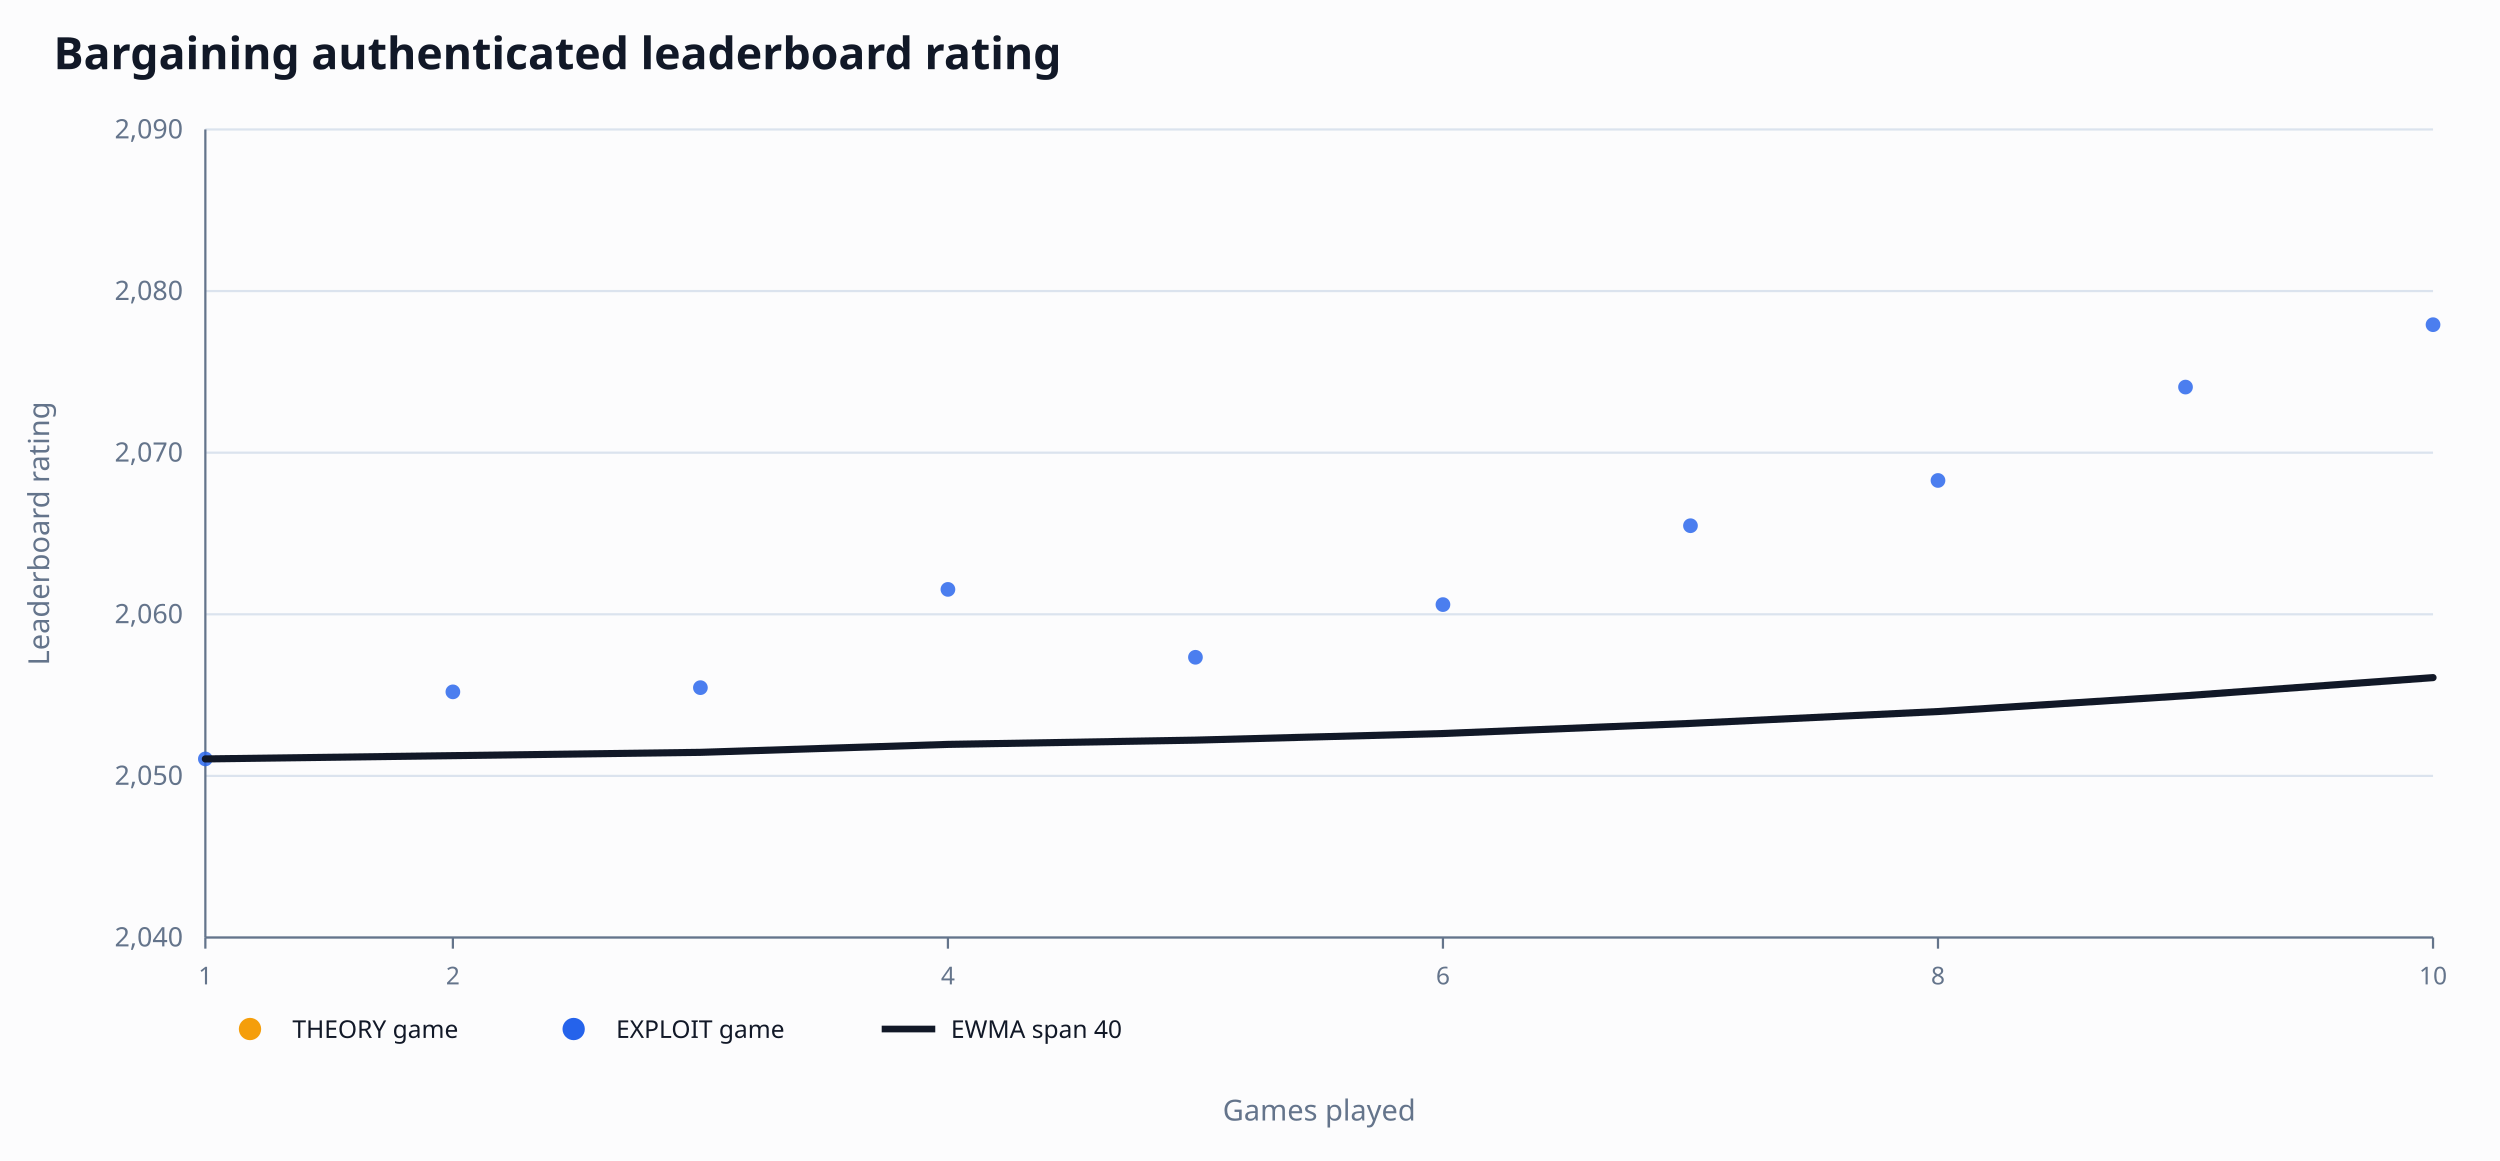
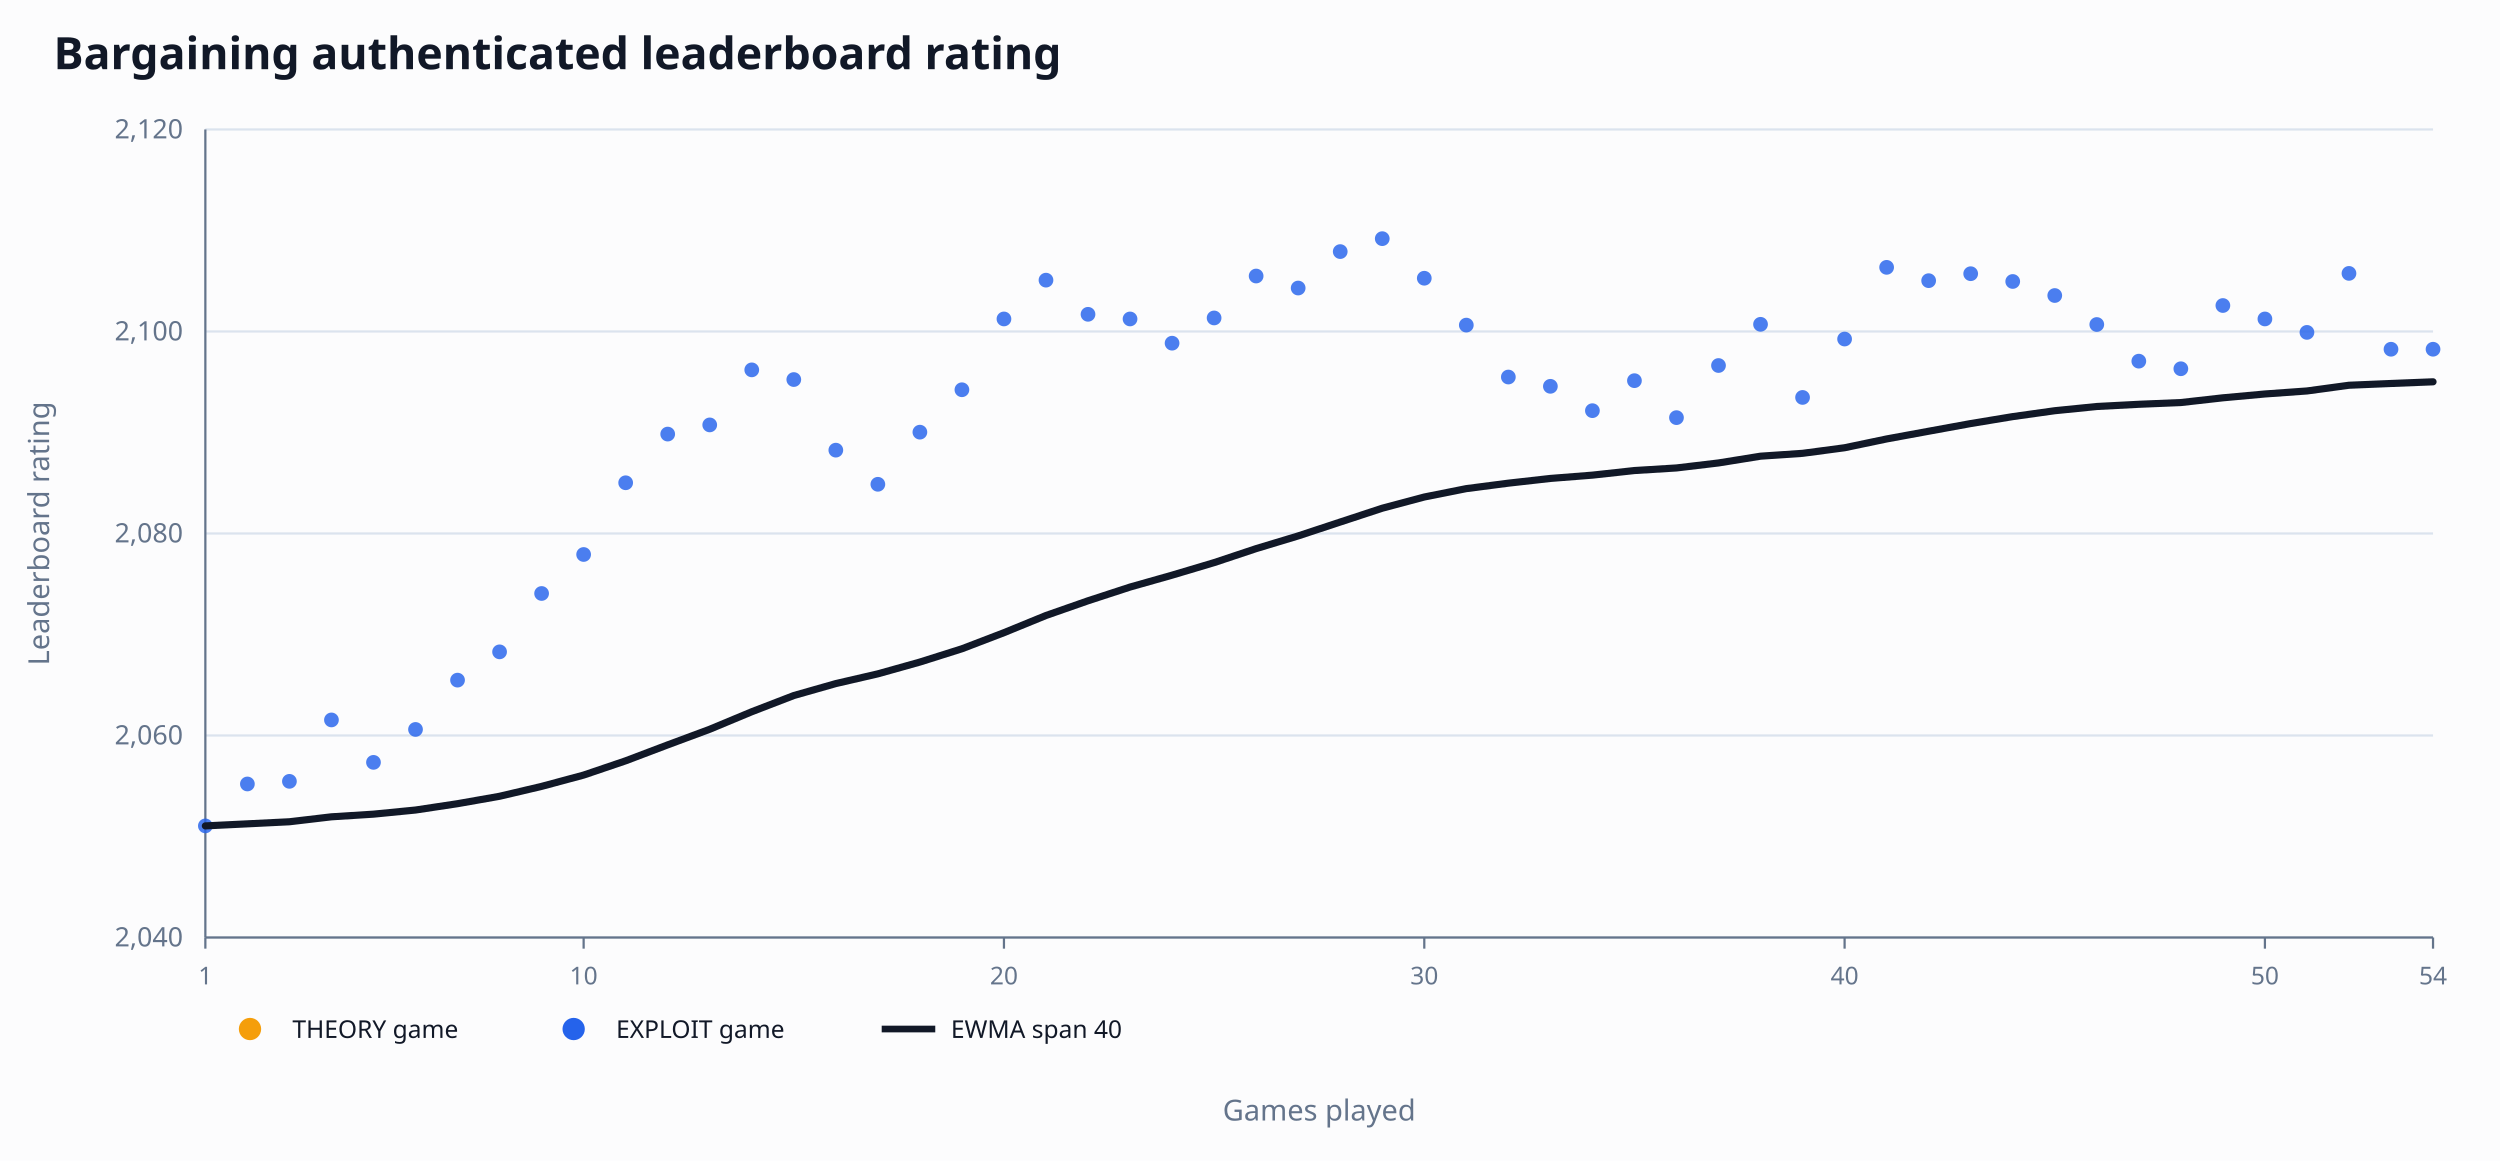
<svg xmlns="http://www.w3.org/2000/svg" width="1120" height="520" viewBox="0 0 1120 520">
  <rect width="100%" height="100%" fill="#fcfcfd" />
  <text x="24" y="31" font-family="system-ui,sans-serif" font-size="20" font-weight="700" fill="#111827">Bargaining authenticated leaderboard rating</text>
  <line x1="92" y1="420.00" x2="1090" y2="420.00" stroke="#dbe3ee" stroke-width="1" />
  <text x="82" y="424.00" text-anchor="end" font-family="system-ui,sans-serif" font-size="12" fill="#64748b">2,040</text>
-   <line x1="92" y1="347.60" x2="1090" y2="347.60" stroke="#dbe3ee" stroke-width="1" />
-   <text x="82" y="351.60" text-anchor="end" font-family="system-ui,sans-serif" font-size="12" fill="#64748b">2,050</text>
-   <line x1="92" y1="275.20" x2="1090" y2="275.20" stroke="#dbe3ee" stroke-width="1" />
-   <text x="82" y="279.20" text-anchor="end" font-family="system-ui,sans-serif" font-size="12" fill="#64748b">2,060</text>
-   <line x1="92" y1="202.80" x2="1090" y2="202.80" stroke="#dbe3ee" stroke-width="1" />
-   <text x="82" y="206.80" text-anchor="end" font-family="system-ui,sans-serif" font-size="12" fill="#64748b">2,070</text>
-   <line x1="92" y1="130.40" x2="1090" y2="130.40" stroke="#dbe3ee" stroke-width="1" />
-   <text x="82" y="134.40" text-anchor="end" font-family="system-ui,sans-serif" font-size="12" fill="#64748b">2,080</text>
+   <line x1="92" y1="329.50" x2="1090" y2="329.50" stroke="#dbe3ee" stroke-width="1" />
+   <text x="82" y="333.50" text-anchor="end" font-family="system-ui,sans-serif" font-size="12" fill="#64748b">2,060</text>
+   <line x1="92" y1="239.00" x2="1090" y2="239.00" stroke="#dbe3ee" stroke-width="1" />
+   <text x="82" y="243.00" text-anchor="end" font-family="system-ui,sans-serif" font-size="12" fill="#64748b">2,080</text>
+   <line x1="92" y1="148.50" x2="1090" y2="148.50" stroke="#dbe3ee" stroke-width="1" />
+   <text x="82" y="152.50" text-anchor="end" font-family="system-ui,sans-serif" font-size="12" fill="#64748b">2,100</text>
  <line x1="92" y1="58.00" x2="1090" y2="58.00" stroke="#dbe3ee" stroke-width="1" />
-   <text x="82" y="62.00" text-anchor="end" font-family="system-ui,sans-serif" font-size="12" fill="#64748b">2,090</text>
+   <text x="82" y="62.00" text-anchor="end" font-family="system-ui,sans-serif" font-size="12" fill="#64748b">2,120</text>
  <line x1="92.00" y1="420" x2="92.00" y2="425" stroke="#64748b" />
  <text x="92.00" y="441" text-anchor="middle" font-family="system-ui,sans-serif" font-size="11" fill="#64748b">1</text>
-   <line x1="202.89" y1="420" x2="202.89" y2="425" stroke="#64748b" />
-   <text x="202.89" y="441" text-anchor="middle" font-family="system-ui,sans-serif" font-size="11" fill="#64748b">2</text>
-   <line x1="424.67" y1="420" x2="424.67" y2="425" stroke="#64748b" />
-   <text x="424.67" y="441" text-anchor="middle" font-family="system-ui,sans-serif" font-size="11" fill="#64748b">4</text>
-   <line x1="646.44" y1="420" x2="646.44" y2="425" stroke="#64748b" />
-   <text x="646.44" y="441" text-anchor="middle" font-family="system-ui,sans-serif" font-size="11" fill="#64748b">6</text>
-   <line x1="868.22" y1="420" x2="868.22" y2="425" stroke="#64748b" />
-   <text x="868.22" y="441" text-anchor="middle" font-family="system-ui,sans-serif" font-size="11" fill="#64748b">8</text>
+   <line x1="261.47" y1="420" x2="261.47" y2="425" stroke="#64748b" />
+   <text x="261.47" y="441" text-anchor="middle" font-family="system-ui,sans-serif" font-size="11" fill="#64748b">10</text>
+   <line x1="449.77" y1="420" x2="449.77" y2="425" stroke="#64748b" />
+   <text x="449.77" y="441" text-anchor="middle" font-family="system-ui,sans-serif" font-size="11" fill="#64748b">20</text>
+   <line x1="638.08" y1="420" x2="638.08" y2="425" stroke="#64748b" />
+   <text x="638.08" y="441" text-anchor="middle" font-family="system-ui,sans-serif" font-size="11" fill="#64748b">30</text>
+   <line x1="826.38" y1="420" x2="826.38" y2="425" stroke="#64748b" />
+   <text x="826.38" y="441" text-anchor="middle" font-family="system-ui,sans-serif" font-size="11" fill="#64748b">40</text>
+   <line x1="1014.68" y1="420" x2="1014.68" y2="425" stroke="#64748b" />
+   <text x="1014.68" y="441" text-anchor="middle" font-family="system-ui,sans-serif" font-size="11" fill="#64748b">50</text>
  <line x1="1090.00" y1="420" x2="1090.00" y2="425" stroke="#64748b" />
-   <text x="1090.00" y="441" text-anchor="middle" font-family="system-ui,sans-serif" font-size="11" fill="#64748b">10</text>
+   <text x="1090.00" y="441" text-anchor="middle" font-family="system-ui,sans-serif" font-size="11" fill="#64748b">54</text>
  <line x1="92" y1="58" x2="92" y2="420" stroke="#64748b" />
  <line x1="92" y1="420" x2="1090" y2="420" stroke="#64748b" />
  <text x="591.00" y="502" text-anchor="middle" font-family="system-ui,sans-serif" font-size="13" fill="#64748b">Games played</text>
  <text x="22" y="239.00" text-anchor="middle" transform="rotate(-90 22 239.00)" font-family="system-ui,sans-serif" font-size="13" fill="#64748b">Leaderboard rating</text>
-   <circle cx="92.00" cy="340.00" r="3.3" fill="#2563eb" opacity="0.82" />
-   <circle cx="202.89" cy="309.95" r="3.3" fill="#2563eb" opacity="0.82" />
-   <circle cx="313.78" cy="308.07" r="3.3" fill="#2563eb" opacity="0.82" />
-   <circle cx="424.67" cy="264.05" r="3.3" fill="#2563eb" opacity="0.82" />
-   <circle cx="535.56" cy="294.46" r="3.3" fill="#2563eb" opacity="0.82" />
-   <circle cx="646.44" cy="270.86" r="3.3" fill="#2563eb" opacity="0.82" />
-   <circle cx="757.33" cy="235.52" r="3.3" fill="#2563eb" opacity="0.82" />
-   <circle cx="868.22" cy="215.25" r="3.3" fill="#2563eb" opacity="0.82" />
-   <circle cx="979.11" cy="173.41" r="3.3" fill="#2563eb" opacity="0.82" />
-   <circle cx="1090.00" cy="145.46" r="3.3" fill="#2563eb" opacity="0.82" />
-   <polyline points="92.00,340.00 202.89,338.53 313.78,337.05 424.67,333.49 535.56,331.58 646.44,328.62 757.33,324.08 868.22,318.77 979.11,311.68 1090.00,303.57" fill="none" stroke="#111827" stroke-width="3.2" stroke-linejoin="round" stroke-linecap="round" />
+   <circle cx="92.00" cy="370.00" r="3.3" fill="#2563eb" opacity="0.82" />
+   <circle cx="110.83" cy="351.22" r="3.3" fill="#2563eb" opacity="0.82" />
+   <circle cx="129.66" cy="350.04" r="3.3" fill="#2563eb" opacity="0.82" />
+   <circle cx="148.49" cy="322.53" r="3.3" fill="#2563eb" opacity="0.82" />
+   <circle cx="167.32" cy="341.54" r="3.3" fill="#2563eb" opacity="0.82" />
+   <circle cx="186.15" cy="326.79" r="3.3" fill="#2563eb" opacity="0.82" />
+   <circle cx="204.98" cy="304.70" r="3.3" fill="#2563eb" opacity="0.82" />
+   <circle cx="223.81" cy="292.03" r="3.3" fill="#2563eb" opacity="0.82" />
+   <circle cx="242.64" cy="265.88" r="3.3" fill="#2563eb" opacity="0.82" />
+   <circle cx="261.47" cy="248.41" r="3.3" fill="#2563eb" opacity="0.82" />
+   <circle cx="280.30" cy="216.28" r="3.3" fill="#2563eb" opacity="0.82" />
+   <circle cx="299.13" cy="194.47" r="3.3" fill="#2563eb" opacity="0.82" />
+   <circle cx="317.96" cy="190.36" r="3.3" fill="#2563eb" opacity="0.82" />
+   <circle cx="336.79" cy="165.70" r="3.3" fill="#2563eb" opacity="0.82" />
+   <circle cx="355.62" cy="170.04" r="3.3" fill="#2563eb" opacity="0.82" />
+   <circle cx="374.45" cy="201.67" r="3.3" fill="#2563eb" opacity="0.82" />
+   <circle cx="393.28" cy="216.96" r="3.3" fill="#2563eb" opacity="0.82" />
+   <circle cx="412.11" cy="193.61" r="3.3" fill="#2563eb" opacity="0.82" />
+   <circle cx="430.94" cy="174.61" r="3.3" fill="#2563eb" opacity="0.82" />
+   <circle cx="449.77" cy="142.89" r="3.3" fill="#2563eb" opacity="0.82" />
+   <circle cx="468.60" cy="125.51" r="3.3" fill="#2563eb" opacity="0.82" />
+   <circle cx="487.43" cy="140.81" r="3.3" fill="#2563eb" opacity="0.82" />
+   <circle cx="506.26" cy="142.89" r="3.3" fill="#2563eb" opacity="0.82" />
+   <circle cx="525.09" cy="153.75" r="3.3" fill="#2563eb" opacity="0.82" />
+   <circle cx="543.92" cy="142.44" r="3.3" fill="#2563eb" opacity="0.82" />
+   <circle cx="562.75" cy="123.66" r="3.3" fill="#2563eb" opacity="0.82" />
+   <circle cx="581.58" cy="129.04" r="3.3" fill="#2563eb" opacity="0.82" />
+   <circle cx="600.42" cy="112.71" r="3.3" fill="#2563eb" opacity="0.82" />
+   <circle cx="619.25" cy="106.92" r="3.3" fill="#2563eb" opacity="0.82" />
+   <circle cx="638.08" cy="124.65" r="3.3" fill="#2563eb" opacity="0.82" />
+   <circle cx="656.91" cy="145.65" r="3.3" fill="#2563eb" opacity="0.82" />
+   <circle cx="675.74" cy="168.91" r="3.3" fill="#2563eb" opacity="0.82" />
+   <circle cx="694.57" cy="173.07" r="3.3" fill="#2563eb" opacity="0.82" />
+   <circle cx="713.40" cy="183.98" r="3.3" fill="#2563eb" opacity="0.82" />
+   <circle cx="732.23" cy="170.54" r="3.3" fill="#2563eb" opacity="0.82" />
+   <circle cx="751.06" cy="187.10" r="3.3" fill="#2563eb" opacity="0.82" />
+   <circle cx="769.89" cy="163.75" r="3.3" fill="#2563eb" opacity="0.82" />
+   <circle cx="788.72" cy="145.29" r="3.3" fill="#2563eb" opacity="0.82" />
+   <circle cx="807.55" cy="178.05" r="3.3" fill="#2563eb" opacity="0.82" />
+   <circle cx="826.38" cy="151.89" r="3.3" fill="#2563eb" opacity="0.82" />
+   <circle cx="845.21" cy="119.77" r="3.3" fill="#2563eb" opacity="0.82" />
+   <circle cx="864.04" cy="125.74" r="3.3" fill="#2563eb" opacity="0.82" />
+   <circle cx="882.87" cy="122.62" r="3.3" fill="#2563eb" opacity="0.82" />
+   <circle cx="901.70" cy="126.10" r="3.3" fill="#2563eb" opacity="0.82" />
+   <circle cx="920.53" cy="132.39" r="3.3" fill="#2563eb" opacity="0.82" />
+   <circle cx="939.36" cy="145.38" r="3.3" fill="#2563eb" opacity="0.82" />
+   <circle cx="958.19" cy="161.80" r="3.3" fill="#2563eb" opacity="0.82" />
+   <circle cx="977.02" cy="165.20" r="3.3" fill="#2563eb" opacity="0.82" />
+   <circle cx="995.85" cy="136.87" r="3.3" fill="#2563eb" opacity="0.82" />
+   <circle cx="1014.68" cy="142.89" r="3.3" fill="#2563eb" opacity="0.82" />
+   <circle cx="1033.51" cy="148.91" r="3.3" fill="#2563eb" opacity="0.82" />
+   <circle cx="1052.34" cy="122.48" r="3.3" fill="#2563eb" opacity="0.82" />
+   <circle cx="1071.17" cy="156.46" r="3.3" fill="#2563eb" opacity="0.82" />
+   <circle cx="1090.00" cy="156.46" r="3.3" fill="#2563eb" opacity="0.82" />
+   <polyline points="92.00,370.00 110.83,369.08 129.66,368.15 148.49,365.93 167.32,364.74 186.15,362.89 204.98,360.05 223.81,356.73 242.64,352.30 261.47,347.23 280.30,340.84 299.13,333.70 317.96,326.71 336.79,318.86 355.62,311.60 374.45,306.24 393.28,301.88 412.11,296.60 430.94,290.65 449.77,283.44 468.60,275.74 487.43,269.15 506.26,263.00 525.09,257.67 543.92,252.05 562.75,245.78 581.58,240.09 600.42,233.87 619.25,227.68 638.08,222.66 656.91,218.90 675.74,216.46 694.57,214.34 713.40,212.86 732.23,210.80 751.06,209.64 769.89,207.40 788.72,204.37 807.55,203.09 826.38,200.59 845.21,196.65 864.04,193.19 882.87,189.75 901.70,186.64 920.53,184.00 939.36,182.11 958.19,181.12 977.02,180.34 995.85,178.22 1014.68,176.50 1033.51,175.15 1052.34,172.59 1071.17,171.80 1090.00,171.05" fill="none" stroke="#111827" stroke-width="3.2" stroke-linejoin="round" stroke-linecap="round" />
  <circle cx="112" cy="461" r="5" fill="#f59e0b" />
  <text x="131" y="465" font-family="system-ui,sans-serif" font-size="11" fill="#111827">THEORY game</text>
  <circle cx="257" cy="461" r="5" fill="#2563eb" />
  <text x="276" y="465" font-family="system-ui,sans-serif" font-size="11" fill="#111827">EXPLOIT game</text>
  <line x1="395" y1="461" x2="419" y2="461" stroke="#111827" stroke-width="3" />
  <text x="426" y="465" font-family="system-ui,sans-serif" font-size="11" fill="#111827">EWMA span 40</text>
</svg>
